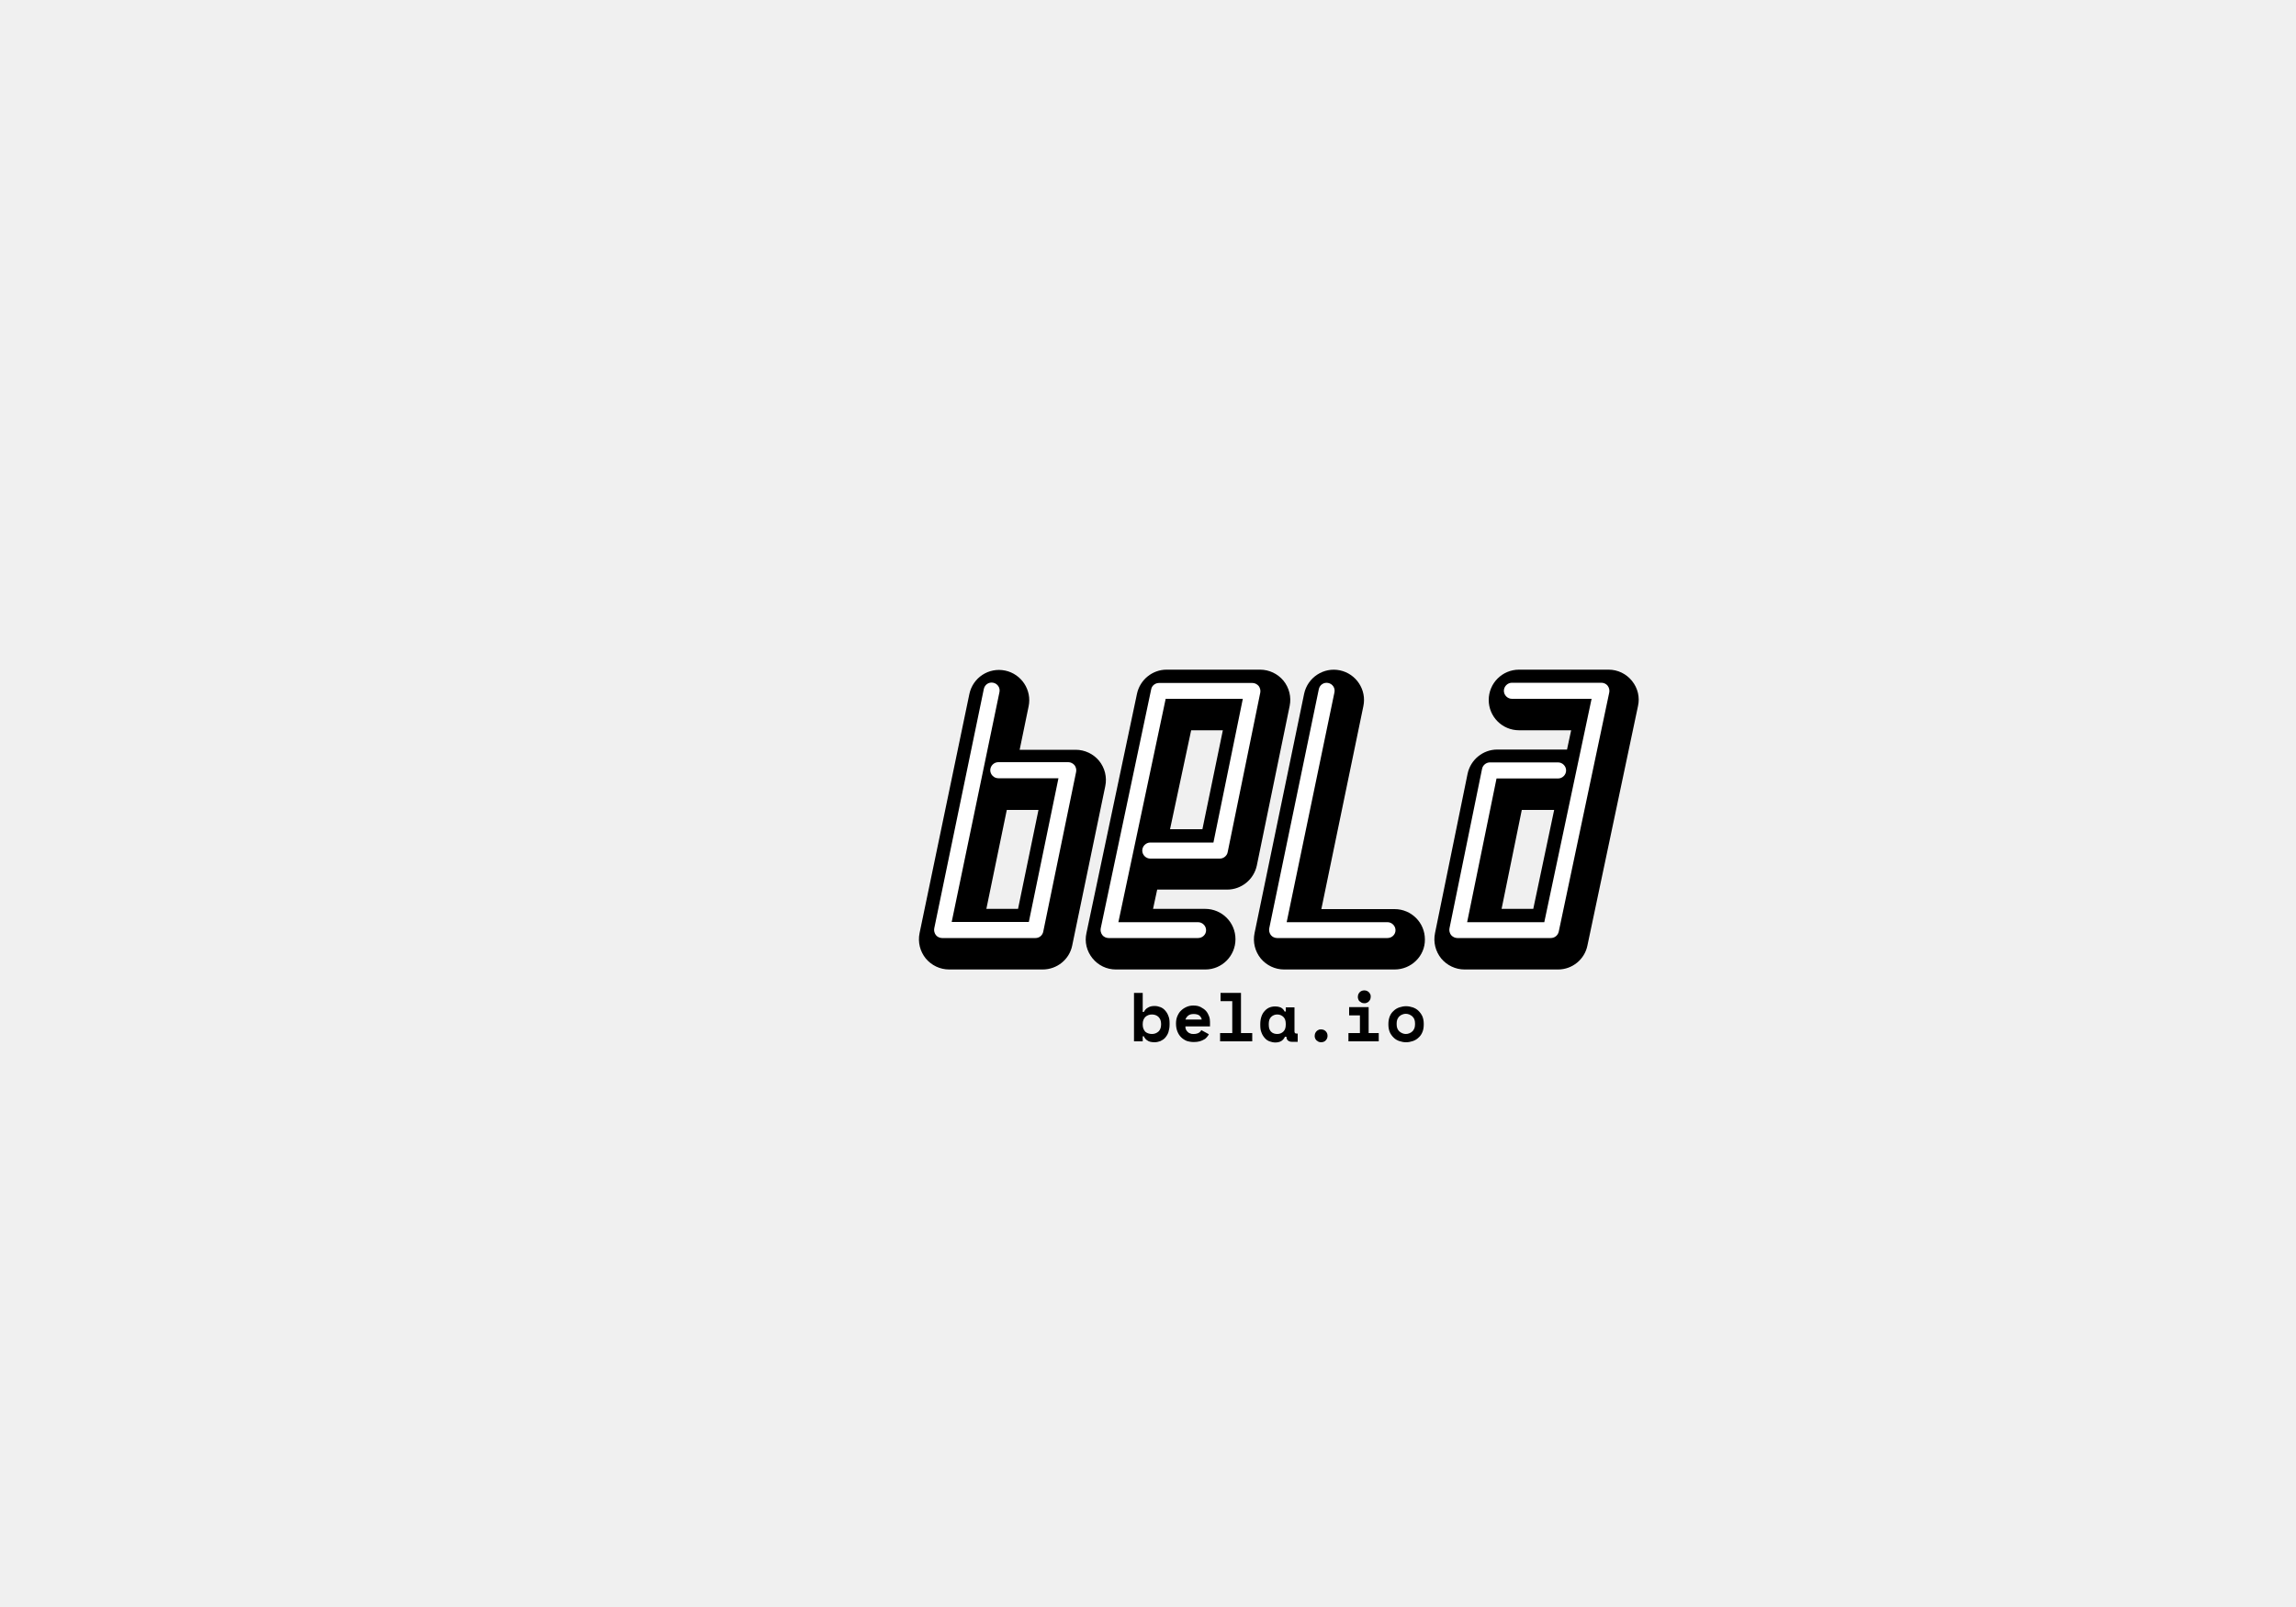
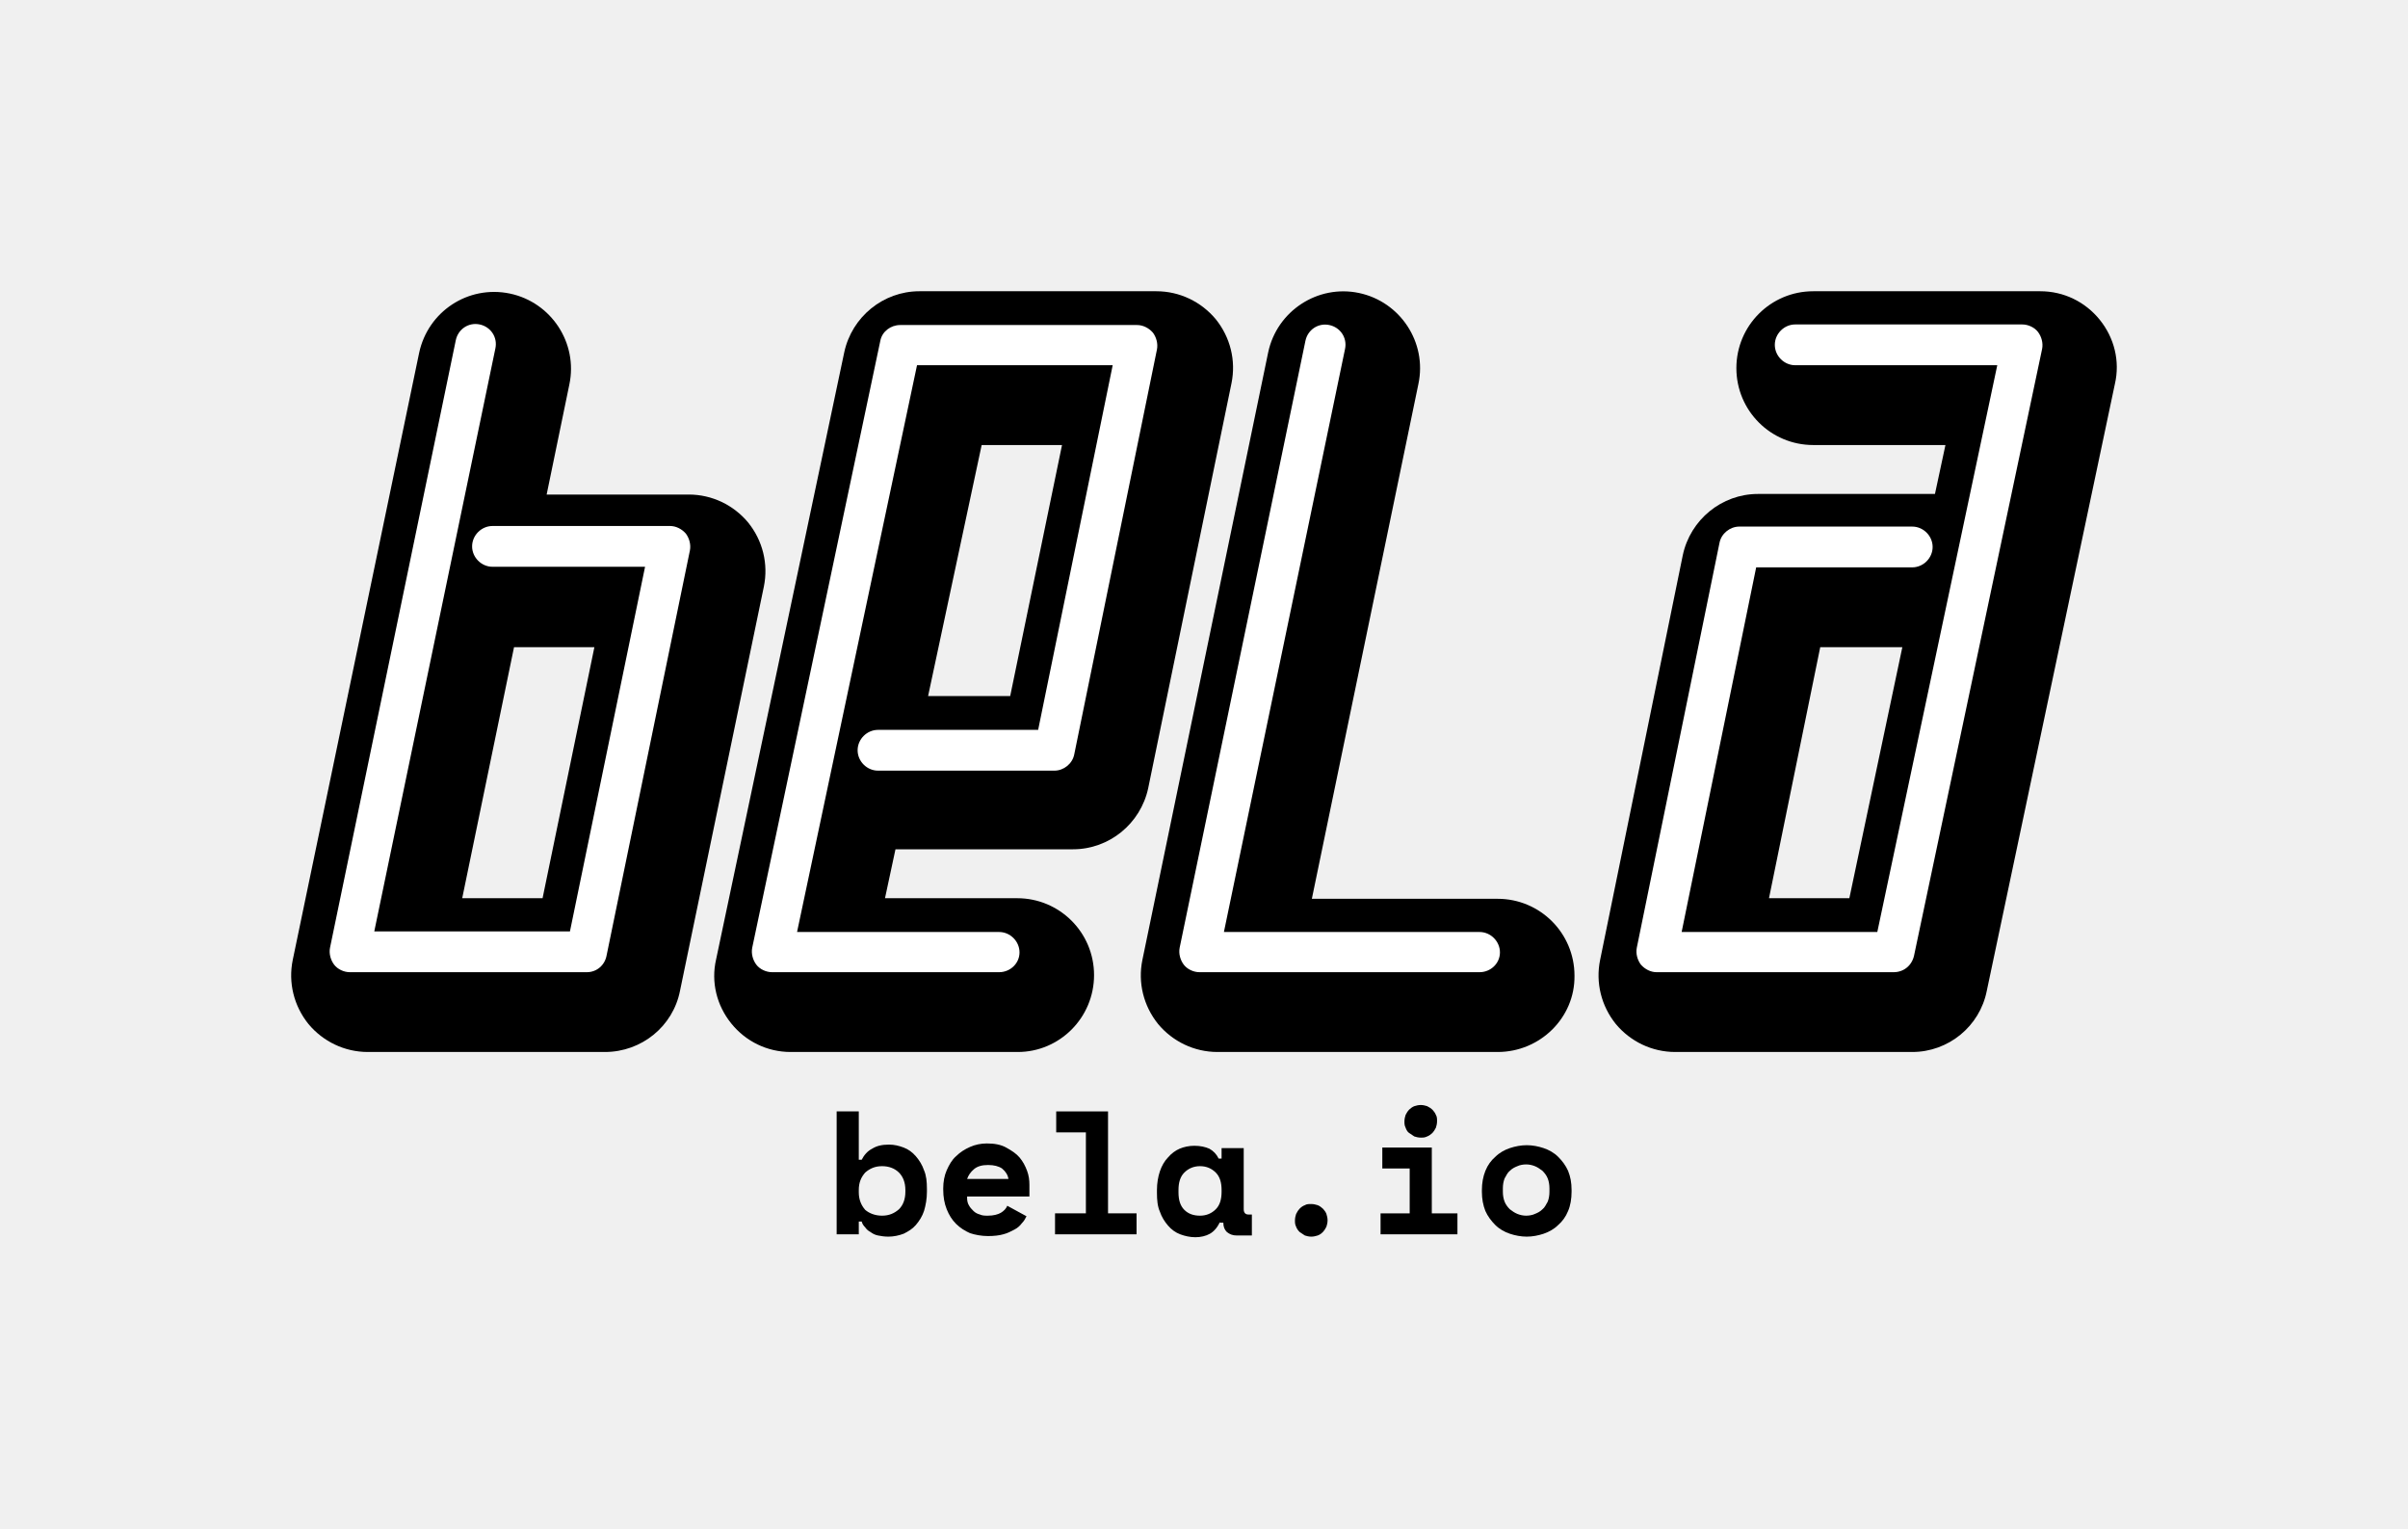
- <svg xmlns="http://www.w3.org/2000/svg" version="1.1" id="Layer_1" x="0px" y="0px" viewBox="0 0 1000 700" style="enable-background:new 0 0 1000 700;" xml:space="preserve">
+ <svg xmlns="http://www.w3.org/2000/svg" width="413.5" height="262.4" version="1.1" viewBox="0 0 413.5 262.4" xml:space="preserve">
  <style type="text/css">
	.st0{fill:#FFFFFF;}
</style>
-   <g>
-     <g>
-       <path d="M607.4,422.3h-48.1c-4,0-7.7-1.8-10.2-4.8c-2.5-3.1-3.5-7.1-2.7-11L568,302.2c1.5-7.1,8.5-11.7,15.6-10.2    c7.1,1.5,11.7,8.5,10.2,15.6l-18.3,88.4h31.9c7.3,0,13.2,5.9,13.2,13.2C620.7,416.4,614.7,422.3,607.4,422.3z" />
-       <path class="st0" d="M604.3,408.6h-48.1c-1,0-2.1-0.5-2.7-1.3c-0.6-0.8-0.9-1.9-0.7-2.9l21.6-104.2c0.4-1.9,2.2-3.1,4.1-2.7    c1.9,0.4,3.1,2.2,2.7,4.1l-20.8,100.1h43.9c1.9,0,3.5,1.6,3.5,3.5C607.8,407.1,606.2,408.6,604.3,408.6z" />
+   <g id="BELA" transform="translate(-350.23 -241.7)">
+     <g id="B">
+       <path d="m454.1 422.3h-40.7c-4 0-7.7-1.8-10.2-4.8-2.5-3.1-3.5-7.1-2.7-11l21.7-104.2c1.5-7.1 8.4-11.7 15.6-10.2 7.1 1.5 11.7 8.5 10.2 15.6l-3.9 18.9h24.4c4 0 7.7 1.8 10.2 4.8 2.5 3.1 3.5 7.1 2.7 11l-14.4 69.4c-1.2 6.1-6.6 10.5-12.9 10.5zm-24.5-26.4h13.8l8.9-43.1h-13.8z" />
+       <path class="st0" d="m451 408.6h-40.7c-1 0-2.1-0.5-2.7-1.3s-0.9-1.9-0.7-2.9l21.6-104.3c0.4-1.9 2.2-3.1 4.1-2.7s3.1 2.2 2.7 4.1l-20.8 100.1h33.6l12.9-62.6h-26.2c-1.9 0-3.5-1.6-3.5-3.5s1.6-3.5 3.5-3.5h30.5c1 0 2 0.5 2.7 1.3 0.6 0.8 0.9 1.9 0.7 2.9l-14.3 69.5c-0.3 1.7-1.7 2.9-3.4 2.9z" />
    </g>
-     <g>
-       <path d="M525,422.3h-39c-4,0-7.7-1.8-10.2-4.9s-3.5-7.1-2.6-11l22-104.2c1.3-6.1,6.7-10.5,12.9-10.5h40.7c4,0,7.7,1.8,10.2,4.8    c2.5,3.1,3.5,7.1,2.7,11L547.4,377c-1.3,6.1-6.7,10.5-12.9,10.5H504l-1.8,8.4h22.7c7.3,0,13.2,5.9,13.2,13.2    C538.1,416.4,532.2,422.3,525,422.3z M509.6,361.2h14.1l8.9-43.1h-13.8L509.6,361.2z" />
-       <g>
-         <path class="st0" d="M521.8,408.6h-39c-1,0-2.1-0.5-2.7-1.3c-0.6-0.8-0.9-1.9-0.7-2.9l22-104.2c0.3-1.6,1.8-2.7,3.4-2.7h40.7     c1,0,2,0.5,2.7,1.3c0.6,0.8,0.9,1.9,0.7,2.9l-14.2,69.5c-0.3,1.6-1.8,2.8-3.4,2.8H501c-1.9,0-3.5-1.6-3.5-3.5     c0-1.9,1.6-3.5,3.5-3.5h27.5l12.8-62.6h-33.6l-20.6,97.3h34.7c1.9,0,3.5,1.6,3.5,3.5C525.3,407.1,523.7,408.6,521.8,408.6z" />
-       </g>
+     <g id="E">
+       <path d="m525 422.3h-39c-4 0-7.7-1.8-10.2-4.9s-3.5-7.1-2.6-11l22-104.2c1.3-6.1 6.7-10.5 12.9-10.5h40.7c4 0 7.7 1.8 10.2 4.8 2.5 3.1 3.5 7.1 2.7 11l-14.3 69.5c-1.3 6.1-6.7 10.5-12.9 10.5h-30.5l-1.8 8.4h22.7c7.3 0 13.2 5.9 13.2 13.2s-5.9 13.2-13.1 13.2zm-15.4-61.1h14.1l8.9-43.1h-13.8z" />
+       <path class="st0" d="m521.8 408.6h-39c-1 0-2.1-0.5-2.7-1.3s-0.9-1.9-0.7-2.9l22-104.2c0.3-1.6 1.8-2.7 3.4-2.7h40.7c1 0 2 0.5 2.7 1.3 0.6 0.8 0.9 1.9 0.7 2.9l-14.2 69.5c-0.3 1.6-1.8 2.8-3.4 2.8h-30.3c-1.9 0-3.5-1.6-3.5-3.5s1.6-3.5 3.5-3.5h27.5l12.8-62.6h-33.6l-20.6 97.3h34.7c1.9 0 3.5 1.6 3.5 3.5s-1.6 3.4-3.5 3.4z" />
    </g>
-     <g>
-       <g>
-         <path d="M678.6,422.3h-40.7c-4,0-7.7-1.8-10.2-4.8c-2.5-3.1-3.5-7.1-2.7-11l14.2-69.5c1.3-6.1,6.7-10.5,12.9-10.5h30.4l1.8-8.4     h-22.7c-7.3,0-13.2-5.9-13.2-13.2s5.9-13.2,13.2-13.2h39c4,0,7.7,1.8,10.2,4.9c2.5,3.1,3.5,7.1,2.6,11l-22,104.2     C690.2,417.9,684.8,422.3,678.6,422.3z M654,395.9h13.8l9.1-43.1h-14.1L654,395.9z" />
-       </g>
-       <g>
-         <path class="st0" d="M675.4,408.6h-40.7c-1,0-2-0.5-2.7-1.3c-0.6-0.8-0.9-1.9-0.7-2.9l14.2-69.5c0.3-1.6,1.8-2.8,3.4-2.8h29.7     c1.9,0,3.5,1.6,3.5,3.5s-1.6,3.5-3.5,3.5h-26.8l-12.8,62.6h33.6l20.6-97.3h-34.7c-1.9,0-3.5-1.6-3.5-3.5s1.6-3.5,3.5-3.5h39     c1,0,2.1,0.5,2.7,1.3c0.6,0.8,0.9,1.9,0.7,2.9l-22,104.2C678.5,407.5,677.1,408.6,675.4,408.6z" />
-       </g>
+     <g id="L">
+       <path d="m607.4 422.3h-48.1c-4 0-7.7-1.8-10.2-4.8-2.5-3.1-3.5-7.1-2.7-11l21.6-104.3c1.5-7.1 8.5-11.7 15.6-10.2s11.7 8.5 10.2 15.6l-18.3 88.4h31.9c7.3 0 13.2 5.9 13.2 13.2 0.1 7.2-5.9 13.1-13.2 13.1z" />
+       <path class="st0" d="m604.3 408.6h-48.1c-1 0-2.1-0.5-2.7-1.3s-0.9-1.9-0.7-2.9l21.6-104.2c0.4-1.9 2.2-3.1 4.1-2.7s3.1 2.2 2.7 4.1l-20.8 100.1h43.9c1.9 0 3.5 1.6 3.5 3.5s-1.6 3.4-3.5 3.4z" />
    </g>
-     <g>
-       <g>
-         <path d="M454.1,422.3h-40.7c-4,0-7.7-1.8-10.2-4.8c-2.5-3.1-3.5-7.1-2.7-11l21.7-104.2c1.5-7.1,8.4-11.7,15.6-10.2     c7.1,1.5,11.7,8.5,10.2,15.6l-3.9,18.9h24.4c4,0,7.7,1.8,10.2,4.8c2.5,3.1,3.5,7.1,2.7,11L467,411.8     C465.8,417.9,460.4,422.3,454.1,422.3z M429.6,395.9h13.8l8.9-43.1h-13.8L429.6,395.9z" />
-         <path class="st0" d="M451,408.6h-40.7c-1,0-2.1-0.5-2.7-1.3c-0.6-0.8-0.9-1.9-0.7-2.9l21.6-104.3c0.4-1.9,2.2-3.1,4.1-2.7     c1.9,0.4,3.1,2.2,2.7,4.1l-20.8,100.1h33.6l12.9-62.6h-26.2c-1.9,0-3.5-1.6-3.5-3.5s1.6-3.5,3.5-3.5h30.5c1,0,2,0.5,2.7,1.3     c0.6,0.8,0.9,1.9,0.7,2.9l-14.3,69.5C454.1,407.4,452.7,408.6,451,408.6z" />
-       </g>
+     <g id="A">
+       <path d="m678.6 422.3h-40.7c-4 0-7.7-1.8-10.2-4.8-2.5-3.1-3.5-7.1-2.7-11l14.2-69.5c1.3-6.1 6.7-10.5 12.9-10.5h30.4l1.8-8.4h-22.7c-7.3 0-13.2-5.9-13.2-13.2s5.9-13.2 13.2-13.2h39c4 0 7.7 1.8 10.2 4.9s3.5 7.1 2.6 11l-22 104.2c-1.2 6.1-6.6 10.5-12.8 10.5zm-24.6-26.4h13.8l9.1-43.1h-14.1z" />
+       <path class="st0" d="m675.4 408.6h-40.7c-1 0-2-0.5-2.7-1.3-0.6-0.8-0.9-1.9-0.7-2.9l14.2-69.5c0.3-1.6 1.8-2.8 3.4-2.8h29.7c1.9 0 3.5 1.6 3.5 3.5s-1.6 3.5-3.5 3.5h-26.8l-12.8 62.6h33.6l20.6-97.3h-34.7c-1.9 0-3.5-1.6-3.5-3.5s1.6-3.5 3.5-3.5h39c1 0 2.1 0.5 2.7 1.3s0.9 1.9 0.7 2.9l-22 104.2c-0.4 1.7-1.8 2.8-3.5 2.8z" />
    </g>
  </g>
-   <g>
-     <path d="M497.7,453.6h-3.8v-21.1h3.8v8.3h0.5c0.4-0.8,1-1.5,1.8-1.9c0.8-0.5,1.7-0.7,2.9-0.7c0.9,0,1.7,0.2,2.5,0.5   c0.8,0.3,1.5,0.8,2.1,1.5c0.6,0.7,1.1,1.5,1.4,2.4c0.4,0.9,0.5,2,0.5,3.2v0.5c0,1.2-0.2,2.3-0.5,3.3c-0.3,0.9-0.8,1.7-1.4,2.4   c-0.6,0.7-1.3,1.1-2.1,1.5c-0.8,0.3-1.7,0.5-2.6,0.5c-0.7,0-1.3-0.1-1.8-0.2c-0.5-0.1-0.9-0.3-1.3-0.6c-0.4-0.2-0.7-0.5-0.9-0.8   c-0.3-0.3-0.5-0.6-0.6-1h-0.5V453.6z M501.7,450.4c1.2,0,2.1-0.4,2.9-1.1c0.7-0.7,1.1-1.7,1.1-3V446c0-1.3-0.4-2.3-1.1-3   c-0.7-0.7-1.7-1.1-2.9-1.1c-1.2,0-2.1,0.4-2.9,1.1c-0.7,0.8-1.1,1.7-1.1,3v0.4c0,1.2,0.4,2.2,1.1,3   C499.5,450,500.5,450.4,501.7,450.4z" />
-     <path d="M516.3,447.4c0,0.4,0.1,0.9,0.3,1.2c0.2,0.4,0.5,0.7,0.8,1c0.3,0.3,0.7,0.5,1.1,0.6c0.4,0.2,0.9,0.2,1.4,0.2   c0.9,0,1.7-0.2,2.2-0.5s0.9-0.7,1.1-1.2l3.3,1.8c-0.2,0.4-0.4,0.8-0.8,1.2c-0.3,0.4-0.7,0.8-1.3,1.1s-1.1,0.6-1.9,0.8   c-0.7,0.2-1.6,0.3-2.6,0.3c-1.1,0-2.2-0.2-3.1-0.5c-0.9-0.4-1.7-0.9-2.4-1.6s-1.2-1.5-1.6-2.5c-0.4-1-0.6-2.1-0.6-3.4v-0.2   c0-1.1,0.2-2.2,0.6-3.1c0.4-0.9,0.9-1.8,1.6-2.4c0.7-0.7,1.5-1.2,2.4-1.6s1.9-0.6,2.9-0.6c1.3,0,2.4,0.2,3.3,0.7s1.7,1,2.3,1.7   c0.6,0.7,1,1.5,1.3,2.3c0.3,0.8,0.4,1.6,0.4,2.4v2H516.3z M519.9,441.7c-1,0-1.8,0.2-2.4,0.7s-1,1.1-1.2,1.7h7.1   c-0.1-0.7-0.5-1.3-1.1-1.8C521.7,441.9,520.9,441.7,519.9,441.7z" />
-     <path d="M531.4,450h5.3v-13.9h-5.1v-3.6h8.9V450h4.9v3.6h-14V450z" />
-     <path d="M559.7,451.5c-0.4,0.9-1,1.6-1.7,2s-1.6,0.6-2.5,0.6c-0.9,0-1.8-0.2-2.6-0.5c-0.8-0.3-1.5-0.8-2.1-1.5   c-0.6-0.7-1.1-1.5-1.4-2.4c-0.4-0.9-0.5-2-0.5-3.2v-0.5c0-1.2,0.2-2.3,0.5-3.2s0.8-1.8,1.4-2.4c0.6-0.7,1.3-1.2,2-1.5   s1.6-0.5,2.5-0.5c1.1,0,1.9,0.2,2.6,0.5c0.7,0.4,1.2,0.9,1.6,1.7h0.5v-1.8h3.8v10.5c0,0.6,0.3,0.9,0.8,0.9h0.6v3.6h-2.6   c-0.7,0-1.2-0.2-1.7-0.6c-0.4-0.4-0.6-0.9-0.6-1.6H559.7z M556.3,450.4c1.1,0,2-0.4,2.7-1.1c0.7-0.7,1-1.7,1-3V446   c0-1.3-0.3-2.3-1-3c-0.7-0.7-1.6-1.1-2.7-1.1c-1.1,0-2,0.4-2.7,1.1c-0.7,0.7-1,1.7-1,3v0.4c0,1.3,0.3,2.3,1,3   C554.3,450.1,555.2,450.4,556.3,450.4z" />
-     <path d="M578.2,451.2c0,0.4-0.1,0.8-0.2,1.1c-0.2,0.4-0.4,0.7-0.6,0.9c-0.3,0.3-0.6,0.5-0.9,0.6s-0.7,0.2-1.1,0.2   c-0.4,0-0.8-0.1-1.1-0.2c-0.3-0.2-0.6-0.4-0.9-0.6c-0.3-0.3-0.5-0.6-0.6-0.9c-0.2-0.4-0.2-0.7-0.2-1.1c0-0.4,0.1-0.8,0.2-1.1   c0.2-0.4,0.4-0.7,0.6-0.9c0.3-0.3,0.6-0.5,0.9-0.6c0.3-0.2,0.7-0.2,1.1-0.2c0.4,0,0.8,0.1,1.1,0.2s0.7,0.4,0.9,0.6s0.5,0.6,0.6,0.9   C578.1,450.4,578.2,450.8,578.2,451.2z" />
-     <path d="M587.2,450h5.1v-7.7h-4.7v-3.6h8.5V450h4.4v3.6h-13.2V450z M597,434.2c0,0.4-0.1,0.8-0.2,1.1c-0.2,0.4-0.4,0.7-0.6,0.9   s-0.6,0.5-0.9,0.6c-0.4,0.2-0.7,0.2-1.1,0.2c-0.4,0-0.8-0.1-1.1-0.2c-0.3-0.2-0.6-0.4-0.9-0.6s-0.5-0.6-0.6-0.9   c-0.2-0.4-0.2-0.7-0.2-1.1c0-0.4,0.1-0.8,0.2-1.1c0.2-0.4,0.4-0.7,0.6-0.9s0.6-0.5,0.9-0.6s0.7-0.2,1.1-0.2c0.4,0,0.8,0.1,1.1,0.2   c0.4,0.2,0.7,0.4,0.9,0.6s0.5,0.6,0.6,0.9C597,433.4,597,433.8,597,434.2z" />
-     <path d="M620.1,446.3c0,1.2-0.2,2.4-0.6,3.3c-0.4,1-1,1.8-1.7,2.4c-0.7,0.7-1.6,1.2-2.5,1.5c-0.9,0.3-1.9,0.5-2.9,0.5   s-2-0.2-2.9-0.5c-0.9-0.3-1.8-0.8-2.5-1.5c-0.7-0.7-1.3-1.5-1.7-2.4c-0.4-1-0.6-2.1-0.6-3.3V446c0-1.2,0.2-2.3,0.6-3.3   c0.4-1,1-1.8,1.7-2.4c0.7-0.7,1.6-1.2,2.5-1.5c0.9-0.3,1.9-0.5,2.9-0.5s2,0.2,2.9,0.5c0.9,0.3,1.8,0.8,2.5,1.5   c0.7,0.7,1.3,1.5,1.7,2.4c0.4,1,0.6,2,0.6,3.3V446.3z M612.3,450.4c0.5,0,1.1-0.1,1.5-0.3c0.5-0.2,0.9-0.4,1.3-0.8   c0.4-0.3,0.6-0.8,0.9-1.3c0.2-0.5,0.3-1.1,0.3-1.7v-0.6c0-0.6-0.1-1.2-0.3-1.7c-0.2-0.5-0.5-0.9-0.9-1.3c-0.4-0.3-0.8-0.6-1.3-0.8   c-0.5-0.2-1-0.3-1.5-0.3s-1.1,0.1-1.5,0.3c-0.5,0.2-0.9,0.4-1.3,0.8c-0.4,0.3-0.6,0.8-0.9,1.3c-0.2,0.5-0.3,1.1-0.3,1.7v0.6   c0,0.6,0.1,1.2,0.3,1.7c0.2,0.5,0.5,0.9,0.9,1.3c0.4,0.3,0.8,0.6,1.3,0.8C611.3,450.3,611.8,450.4,612.3,450.4z" />
+   <g id="bela.io" transform="translate(-350.23 -241.7)">
+     <path d="m497.7 453.6h-3.8v-21.1h3.8v8.3h0.5c0.4-0.8 1-1.5 1.8-1.9 0.8-0.5 1.7-0.7 2.9-0.7 0.9 0 1.7 0.2 2.5 0.5s1.5 0.8 2.1 1.5 1.1 1.5 1.4 2.4c0.4 0.9 0.5 2 0.5 3.2v0.5c0 1.2-0.2 2.3-0.5 3.3-0.3 0.9-0.8 1.7-1.4 2.4s-1.3 1.1-2.1 1.5c-0.8 0.3-1.7 0.5-2.6 0.5-0.7 0-1.3-0.1-1.8-0.2s-0.9-0.3-1.3-0.6c-0.4-0.2-0.7-0.5-0.9-0.8-0.3-0.3-0.5-0.6-0.6-1h-0.5zm4-3.2c1.2 0 2.1-0.4 2.9-1.1 0.7-0.7 1.1-1.7 1.1-3v-0.3c0-1.3-0.4-2.3-1.1-3s-1.7-1.1-2.9-1.1-2.1 0.4-2.9 1.1c-0.7 0.8-1.1 1.7-1.1 3v0.4c0 1.2 0.4 2.2 1.1 3 0.7 0.6 1.7 1 2.9 1z" />
+     <path d="m516.3 447.4c0 0.4 0.1 0.9 0.3 1.2 0.2 0.4 0.5 0.7 0.8 1s0.7 0.5 1.1 0.6c0.4 0.2 0.9 0.2 1.4 0.2 0.9 0 1.7-0.2 2.2-0.5s0.9-0.7 1.1-1.2l3.3 1.8c-0.2 0.4-0.4 0.8-0.8 1.2-0.3 0.4-0.7 0.8-1.3 1.1s-1.1 0.6-1.9 0.8c-0.7 0.2-1.6 0.3-2.6 0.3-1.1 0-2.2-0.2-3.1-0.5-0.9-0.4-1.7-0.9-2.4-1.6s-1.2-1.5-1.6-2.5-0.6-2.1-0.6-3.4v-0.2c0-1.1 0.2-2.2 0.6-3.1s0.9-1.8 1.6-2.4c0.7-0.7 1.5-1.2 2.4-1.6s1.9-0.6 2.9-0.6c1.3 0 2.4 0.2 3.3 0.7s1.7 1 2.3 1.7 1 1.5 1.3 2.3 0.4 1.6 0.4 2.4v2h-10.7zm3.6-5.7c-1 0-1.8 0.2-2.4 0.7s-1 1.1-1.2 1.7h7.1c-0.1-0.7-0.5-1.3-1.1-1.8-0.6-0.4-1.4-0.6-2.4-0.6z" />
+     <path d="m531.4 450h5.3v-13.9h-5.1v-3.6h8.9v17.5h4.9v3.6h-14z" />
+     <path d="m559.7 451.5c-0.4 0.9-1 1.6-1.7 2s-1.6 0.6-2.5 0.6-1.8-0.2-2.6-0.5-1.5-0.8-2.1-1.5-1.1-1.5-1.4-2.4c-0.4-0.9-0.5-2-0.5-3.2v-0.5c0-1.2 0.2-2.3 0.5-3.2s0.8-1.8 1.4-2.4c0.6-0.7 1.3-1.2 2-1.5s1.6-0.5 2.5-0.5c1.1 0 1.9 0.2 2.6 0.5 0.7 0.4 1.2 0.9 1.6 1.7h0.5v-1.8h3.8v10.5c0 0.6 0.3 0.9 0.8 0.9h0.6v3.6h-2.6c-0.7 0-1.2-0.2-1.7-0.6-0.4-0.4-0.6-0.9-0.6-1.6h-0.6zm-3.4-1.1c1.1 0 2-0.4 2.7-1.1s1-1.7 1-3v-0.3c0-1.3-0.3-2.3-1-3s-1.6-1.1-2.7-1.1-2 0.4-2.7 1.1-1 1.7-1 3v0.4c0 1.3 0.3 2.3 1 3s1.6 1 2.7 1z" />
+     <path d="m578.2 451.2c0 0.4-0.1 0.8-0.2 1.1-0.2 0.4-0.4 0.7-0.6 0.9-0.3 0.3-0.6 0.5-0.9 0.6s-0.7 0.2-1.1 0.2-0.8-0.1-1.1-0.2l-0.9-0.6c-0.3-0.3-0.5-0.6-0.6-0.9-0.2-0.4-0.2-0.7-0.2-1.1s0.1-0.8 0.2-1.1c0.2-0.4 0.4-0.7 0.6-0.9 0.3-0.3 0.6-0.5 0.9-0.6 0.3-0.2 0.7-0.2 1.1-0.2s0.8 0.1 1.1 0.2 0.7 0.4 0.9 0.6 0.5 0.6 0.6 0.9 0.2 0.7 0.2 1.1z" />
+     <path d="m587.2 450h5.1v-7.7h-4.7v-3.6h8.5v11.3h4.4v3.6h-13.2v-3.6zm9.8-15.8c0 0.4-0.1 0.8-0.2 1.1-0.2 0.4-0.4 0.7-0.6 0.9s-0.6 0.5-0.9 0.6c-0.4 0.2-0.7 0.2-1.1 0.2s-0.8-0.1-1.1-0.2l-0.9-0.6c-0.3-0.2-0.5-0.6-0.6-0.9-0.2-0.4-0.2-0.7-0.2-1.1s0.1-0.8 0.2-1.1c0.2-0.4 0.4-0.7 0.6-0.9s0.6-0.5 0.9-0.6 0.7-0.2 1.1-0.2 0.8 0.1 1.1 0.2c0.4 0.2 0.7 0.4 0.9 0.6s0.5 0.6 0.6 0.9c0.2 0.3 0.2 0.7 0.2 1.1z" />
+     <path d="m620.1 446.3c0 1.2-0.2 2.4-0.6 3.3-0.4 1-1 1.8-1.7 2.4-0.7 0.7-1.6 1.2-2.5 1.5s-1.9 0.5-2.9 0.5-2-0.2-2.9-0.5-1.8-0.8-2.5-1.5-1.3-1.5-1.7-2.4c-0.4-1-0.6-2.1-0.6-3.3v-0.3c0-1.2 0.2-2.3 0.6-3.3s1-1.8 1.7-2.4c0.7-0.7 1.6-1.2 2.5-1.5s1.9-0.5 2.9-0.5 2 0.2 2.9 0.5 1.8 0.8 2.5 1.5 1.3 1.5 1.7 2.4c0.4 1 0.6 2 0.6 3.3zm-7.8 4.1c0.5 0 1.1-0.1 1.5-0.3 0.5-0.2 0.9-0.4 1.3-0.8 0.4-0.3 0.6-0.8 0.9-1.3 0.2-0.5 0.3-1.1 0.3-1.7v-0.6c0-0.6-0.1-1.2-0.3-1.7s-0.5-0.9-0.9-1.3c-0.4-0.3-0.8-0.6-1.3-0.8s-1-0.3-1.5-0.3-1.1 0.1-1.5 0.3c-0.5 0.2-0.9 0.4-1.3 0.8-0.4 0.3-0.6 0.8-0.9 1.3-0.2 0.5-0.3 1.1-0.3 1.7v0.6c0 0.6 0.1 1.2 0.3 1.7s0.5 0.9 0.9 1.3c0.4 0.3 0.8 0.6 1.3 0.8s1 0.3 1.5 0.3z" />
  </g>
</svg>
